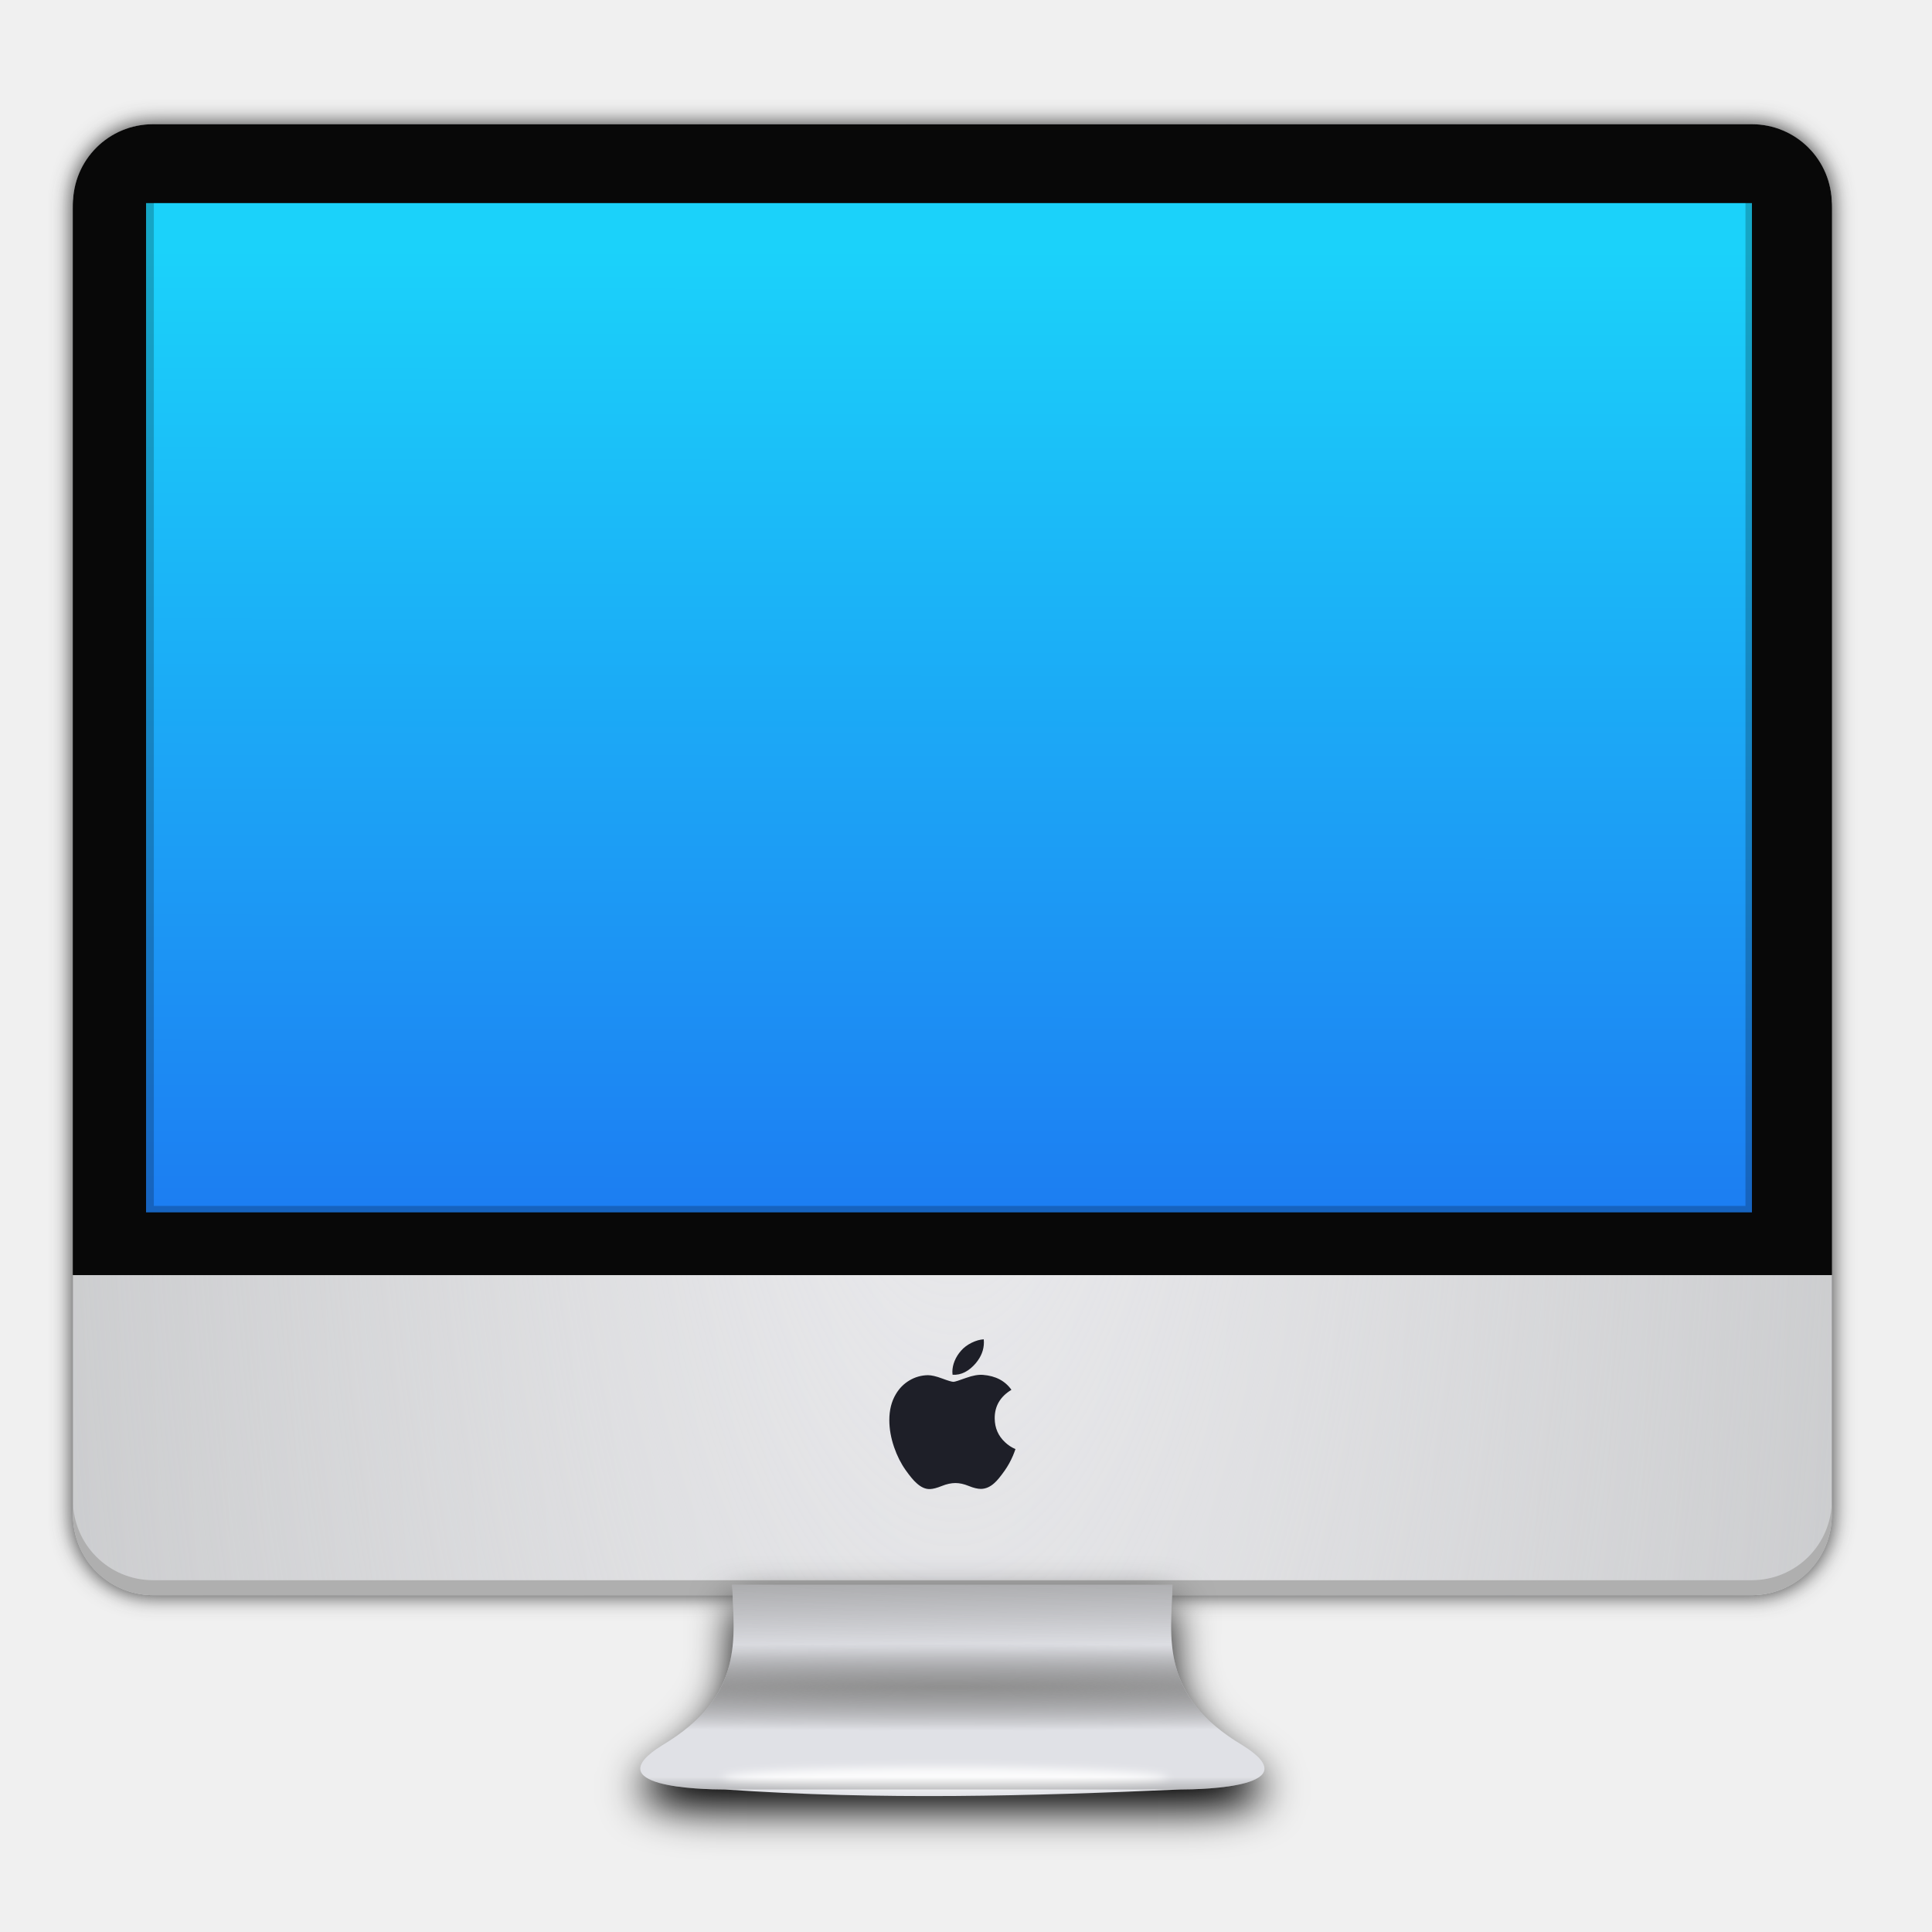
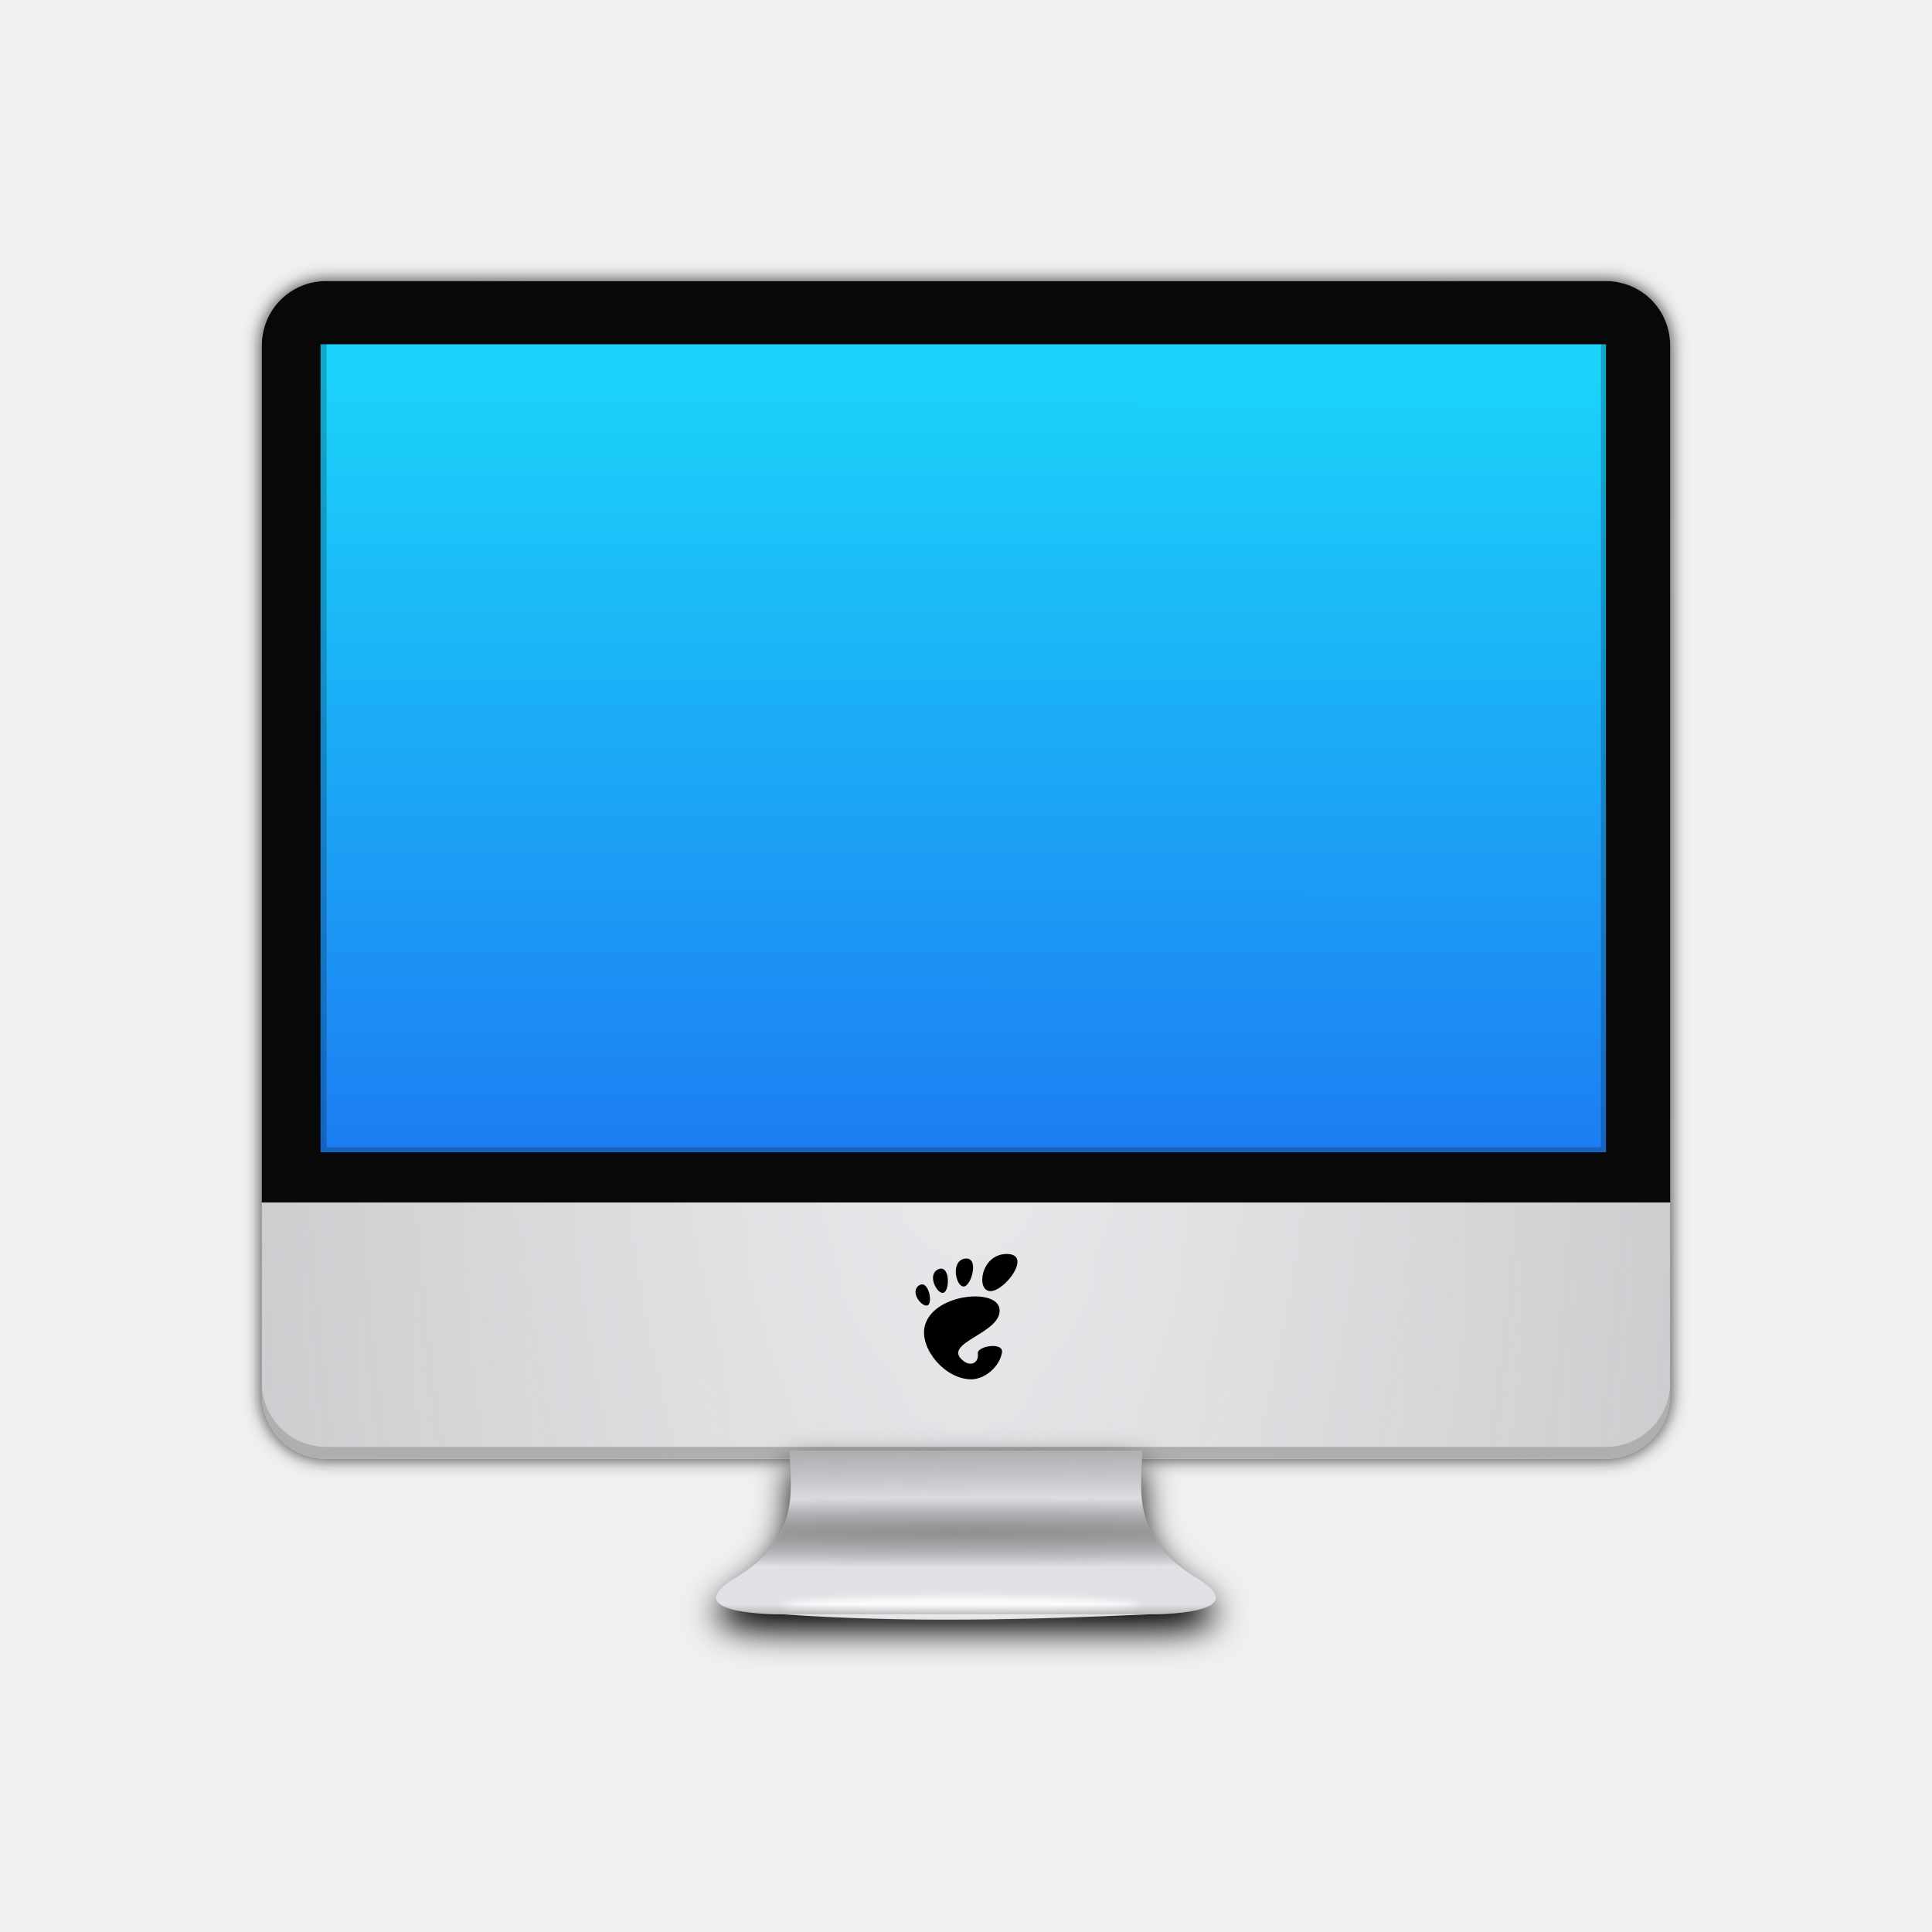
- <svg xmlns="http://www.w3.org/2000/svg" xmlns:xlink="http://www.w3.org/1999/xlink" height="136.533" viewBox="0 0 136.533 136.533" width="136.533">
-   <linearGradient id="a">
+ <svg xmlns="http://www.w3.org/2000/svg" xmlns:xlink="http://www.w3.org/1999/xlink" height="128" width="128">
+   <linearGradient id="prefix__a">
    <stop offset="0" stop-color="#909090" />
    <stop offset="1" stop-color="#636363" stop-opacity="0" />
  </linearGradient>
-   <radialGradient id="b" cx="199.223" cy="60.978" gradientTransform="matrix(1.011858 .00000003 -.00000015 5.095797 -134.2808 -251.2259)" gradientUnits="userSpaceOnUse" r="62.148">
+   <radialGradient id="prefix__c" cx="199.223" cy="60.978" gradientTransform="matrix(1.01186 0 0 5.0958 -134.28 -251.226)" gradientUnits="userSpaceOnUse" r="62.148">
    <stop offset="0" stop-color="#e6e6e8" />
    <stop offset="1" stop-color="#cbccce" />
  </radialGradient>
-   <radialGradient id="c" cx="199.223" cy="60.978" gradientTransform="matrix(1.31025 -.00000004 .0000001 3.615136 -193.7273 -160.9387)" gradientUnits="userSpaceOnUse" r="62.148">
+   <radialGradient id="prefix__d" cx="199.223" cy="60.978" gradientTransform="matrix(1.31025 0 0 3.61514 -193.727 -160.939)" gradientUnits="userSpaceOnUse" r="62.148">
    <stop offset="0" stop-color="#ececef" />
    <stop offset="1" stop-color="#cbccce" stop-opacity="0" />
  </radialGradient>
-   <filter id="d" color-interpolation-filters="sRGB" height="1.034" width="1.029" x="-.014" y="-.017">
+   <filter id="prefix__b" color-interpolation-filters="sRGB" height="1.035" width="1.029" x="-.014" y="-.017">
    <feGaussianBlur stdDeviation=".75" />
  </filter>
-   <linearGradient id="e" gradientUnits="userSpaceOnUse" x1="174.788" x2="174.864" y1="109.465" y2="118.125">
+   <linearGradient id="prefix__g" gradientUnits="userSpaceOnUse" x1="174.788" x2="174.864" y1="109.465" y2="118.125">
    <stop offset="0" stop-color="#909090" />
    <stop offset="1" stop-color="#727272" stop-opacity="0" />
  </linearGradient>
-   <radialGradient id="f" cx="178.787" cy="120.704" gradientTransform="matrix(3.859108 -.00000023 0 .1387987 -511.1717 103.9508)" gradientUnits="userSpaceOnUse" r="22.055" xlink:href="#a" />
-   <filter id="g" color-interpolation-filters="sRGB" height="2.008" width="1.082" x="-.041" y="-.504">
+   <radialGradient id="prefix__h" cx="178.787" cy="120.704" gradientTransform="matrix(3.8591 0 0 .1388 -511.172 103.95)" gradientUnits="userSpaceOnUse" r="22.055" xlink:href="#prefix__a" />
+   <filter id="prefix__i" color-interpolation-filters="sRGB" height="2.008" width="1.05" x="-.025" y="-.504">
    <feGaussianBlur stdDeviation=".328" />
  </filter>
-   <filter id="h" color-interpolation-filters="sRGB" height="1.491" width="1.161" x="-.08" y="-.245">
+   <filter id="prefix__f" color-interpolation-filters="sRGB" height="1.491" width="1.161" x="-.08" y="-.245">
    <feGaussianBlur stdDeviation="1.479" />
  </filter>
-   <linearGradient id="i" gradientUnits="userSpaceOnUse" x1="183.063" x2="183.063" xlink:href="#a" y1="129.423" y2="127.061" />
-   <linearGradient id="j" gradientUnits="userSpaceOnUse" x1="23.844" x2="23.816" y1="17.574" y2="85.151">
+   <linearGradient id="prefix__j" gradientUnits="userSpaceOnUse" x1="183.063" x2="183.063" xlink:href="#prefix__a" y1="129.423" y2="127.061" />
+   <linearGradient id="prefix__e" gradientUnits="userSpaceOnUse" x1="23.844" x2="23.816" y1="17.574" y2="85.151">
    <stop offset="0" stop-color="#1bd2fa" />
    <stop offset="1" stop-color="#1c7ef2" />
  </linearGradient>
-   <rect fill="#1a1a1a" filter="url(#d)" height="103.95" opacity=".887" rx="5.662" width="124.296" x="5.156" y="8.779" />
-   <rect fill="url(#b)" height="103.95" rx="5.662" width="124.296" x="5.156" y="8.779" />
-   <rect fill="url(#c)" height="103.95" rx="5.662" width="124.296" x="5.156" y="8.779" />
-   <path d="m10.818 8.778c-3.137 0-5.662 2.526-5.662 5.662v75.664h124.297v-75.664c0-3.137-2.526-5.662-5.662-5.662z" fill="#080808" />
-   <path d="m10.318 12.353h113.494v73.329h-113.494z" fill="url(#j)" />
-   <path d="m5.156 106.01v1.057c0 3.137 2.526 5.662 5.662 5.662h112.973c3.137 0 5.662-2.526 5.662-5.662v-1.057c0 3.137-2.526 5.662-5.662 5.662h-112.973c-3.137 0-5.662-2.526-5.662-5.662z" fill="#afafaf" />
-   <g transform="translate(-111.4828 -1.473949)">
-     <path d="m194.338 114.948c-.088 3.699-.946 7.822 4.951 11.334 4.707 2.926-2.611 3.127-4.43 3.127h-5.667c-8.826 0-17.652 0-26.478 0-1.818 0-9.136-.201-4.43-3.127 5.897-3.513 5.039-7.635 4.951-11.334z" filter="url(#h)" />
-     <path d="m194.338 113.474c-.088 3.699-.946 7.822 4.951 11.334 4.707 2.926-2.611 3.127-4.43 3.127-10.492.463-21.162.762-32.145 0-1.818 0-9.136-.201-4.43-3.127 5.897-3.513 5.039-7.635 4.951-11.334z" fill="#e0e1e6" />
-     <path d="m194.338 113.474c-.088 3.699-.946 7.822 4.951 11.334 4.707 2.926-2.611 3.127-4.43 3.127h-5.667c-8.826 0-17.652 0-26.478 0-1.818 0-9.136-.201-4.43-3.127 5.897-3.513 5.039-7.635 4.951-11.334z" fill="url(#e)" />
-     <path d="m194.338 113.474c-.088 3.699-.946 7.822 4.951 11.334 4.707 2.926-2.611 3.127-4.43 3.127h-5.667c-8.826 0-17.652 0-26.478 0-1.818 0-9.136-.201-4.43-3.127 5.897-3.513 5.039-7.635 4.951-11.334z" fill="url(#f)" />
-     <ellipse cx="178.288" cy="127.153" fill="#fff" filter="url(#g)" opacity=".887" rx="15.764" ry=".782" />
-     <path d="m194.338 113.474c-.088 3.699-.946 7.822 4.951 11.334 4.707 2.926-2.611 3.127-4.43 3.127h-5.667c-8.826 0-17.652 0-26.478 0-1.818 0-9.136-.201-4.43-3.127 5.897-3.513 5.039-7.635 4.951-11.334z" fill="url(#i)" />
+   <g transform="matrix(.75061 0 0 .75061 13.48 12.034)">
+     <rect fill="#1a1a1a" filter="url(#prefix__b)" height="103.95" opacity=".887" rx="5.662" width="124.296" x="5.156" y="8.779" />
+     <rect fill="url(#prefix__c)" height="103.95" rx="5.662" width="124.296" x="5.156" y="8.779" />
+     <rect fill="url(#prefix__d)" height="103.95" rx="5.662" width="124.296" x="5.156" y="8.779" />
+     <path d="M10.818 8.778a5.65 5.65 0 00-5.662 5.662v75.664h124.297V14.44a5.65 5.65 0 00-5.662-5.662z" fill="#080808" />
+     <path d="M10.318 12.353h113.494v73.33H10.318z" fill="url(#prefix__e)" />
+     <path d="M5.156 106.01v1.057a5.65 5.65 0 005.662 5.662H123.79a5.65 5.65 0 005.662-5.662v-1.057a5.65 5.65 0 01-5.662 5.663H10.818a5.65 5.65 0 01-5.662-5.663z" fill="#afafaf" />
+     <g transform="translate(-111.483 -1.474)">
+       <path d="M194.338 114.948c-.088 3.7-.946 7.821 4.951 11.334 4.707 2.926-2.611 3.127-4.43 3.127h-32.144c-1.818 0-9.137-.201-4.43-3.127 5.897-3.513 5.039-7.635 4.95-11.334z" filter="url(#prefix__f)" />
+       <path d="M194.338 113.474c-.088 3.7-.946 7.821 4.951 11.334 4.707 2.926-2.611 3.127-4.43 3.127-10.491.463-21.162.762-32.144 0-1.818 0-9.137-.201-4.43-3.127 5.897-3.513 5.039-7.635 4.95-11.334z" fill="#e0e1e6" />
+       <path d="M194.338 113.474c-.088 3.7-.946 7.821 4.951 11.334 4.707 2.926-2.611 3.127-4.43 3.127h-32.144c-1.818 0-9.137-.201-4.43-3.127 5.897-3.513 5.039-7.635 4.95-11.334z" fill="url(#prefix__g)" />
+       <path d="M194.338 113.474c-.088 3.7-.946 7.821 4.951 11.334 4.707 2.926-2.611 3.127-4.43 3.127h-32.144c-1.818 0-9.137-.201-4.43-3.127 5.897-3.513 5.039-7.635 4.95-11.334z" fill="url(#prefix__h)" />
+       <ellipse cx="178.288" cy="127.153" fill="#fff" filter="url(#prefix__i)" opacity=".887" rx="15.764" ry=".782" />
+       <path d="M194.338 113.474c-.088 3.7-.946 7.821 4.951 11.334 4.707 2.926-2.611 3.127-4.43 3.127h-32.144c-1.818 0-9.137-.201-4.43-3.127 5.897-3.513 5.039-7.635 4.95-11.334z" fill="url(#prefix__j)" />
+     </g>
+     <path d="M70.9 94.65c-2.302 0-2.734 3.278-1.44 3.278 1.295 0 3.74-3.278 1.44-3.278zM67.078 97.522c.69.042 1.445-2.63.15-2.463-1.295.168-.84 2.42-.15 2.463zM63.919 99.182c.49-.215.063-2.326-.77-1.75-.834.575.28 1.966.77 1.75zM65.3 98.078c.584-.12.616-2.513-.425-2.084-1.04.43-.158 2.203.425 2.084zM68.348 103.435c.103.79-.58 1.181-1.25.671-2.132-1.623 3.53-2.432 3.156-4.65-.31-1.84-5.956-1.273-6.6 1.606-.435 1.948 1.792 4.65 4.116 4.65 1.143 0 2.461-1.032 2.708-2.34.188-.997-2.217-.597-2.13.063z" />
+     <path d="M10.318 12.352v73.33h113.494v-73.33zm.553.508h112.48v72.361H10.871z" fill-opacity=".212" />
+     <path d="M10.818 9.027a5.65 5.65 0 00-5.662 5.662v75.415h124.297V14.689a5.65 5.65 0 00-5.662-5.662zm-.5 5.327h113.495v71.328H10.317z" fill="#080808" />
  </g>
-   <path d="m71.574 102.896c-.16.37-.349.71-.569 1.023-.299.427-.544.722-.733.886-.293.269-.606.407-.942.415-.241 0-.532-.069-.87-.208-.339-.138-.651-.207-.937-.207-.299 0-.62.069-.963.207-.344.139-.621.212-.832.219-.322.014-.643-.128-.963-.426-.204-.178-.46-.484-.766-.917-.329-.462-.599-.999-.811-1.61-.227-.66-.34-1.3-.34-1.919 0-.709.153-1.321.46-1.833.241-.412.562-.736.964-.975.402-.238.836-.36 1.303-.368.256 0 .591.079 1.008.235.416.156.682.235.799.235.087 0 .384-.092.886-.277.475-.171.876-.242 1.205-.214.89.072 1.559.423 2.004 1.055-.796.482-1.19 1.158-1.182 2.025.007.675.252 1.237.734 1.683.218.207.462.367.733.481-.059.17-.121.334-.187.491zm-2.042-8.035c0 .529-.193 1.023-.579 1.481-.465.544-1.028.858-1.638.808-.008-.063-.012-.13-.012-.201 0-.508.221-1.052.614-1.496.196-.225.445-.412.748-.562.302-.147.587-.228.856-.242.008.071.011.141.011.212z" fill="#1e1f28" stroke-width=".065" />
-   <path d="m10.318 12.352v73.33h113.494v-73.33zm.553.508h112.48v72.361h-112.48z" fill-opacity=".212" />
-   <path d="m10.818 9.027c-3.137 0-5.662 2.526-5.662 5.662v75.414h124.297v-75.414c0-3.137-2.526-5.662-5.662-5.662zm-.5 5.326h113.494v71.328h-113.494z" fill="#080808" />
</svg>
